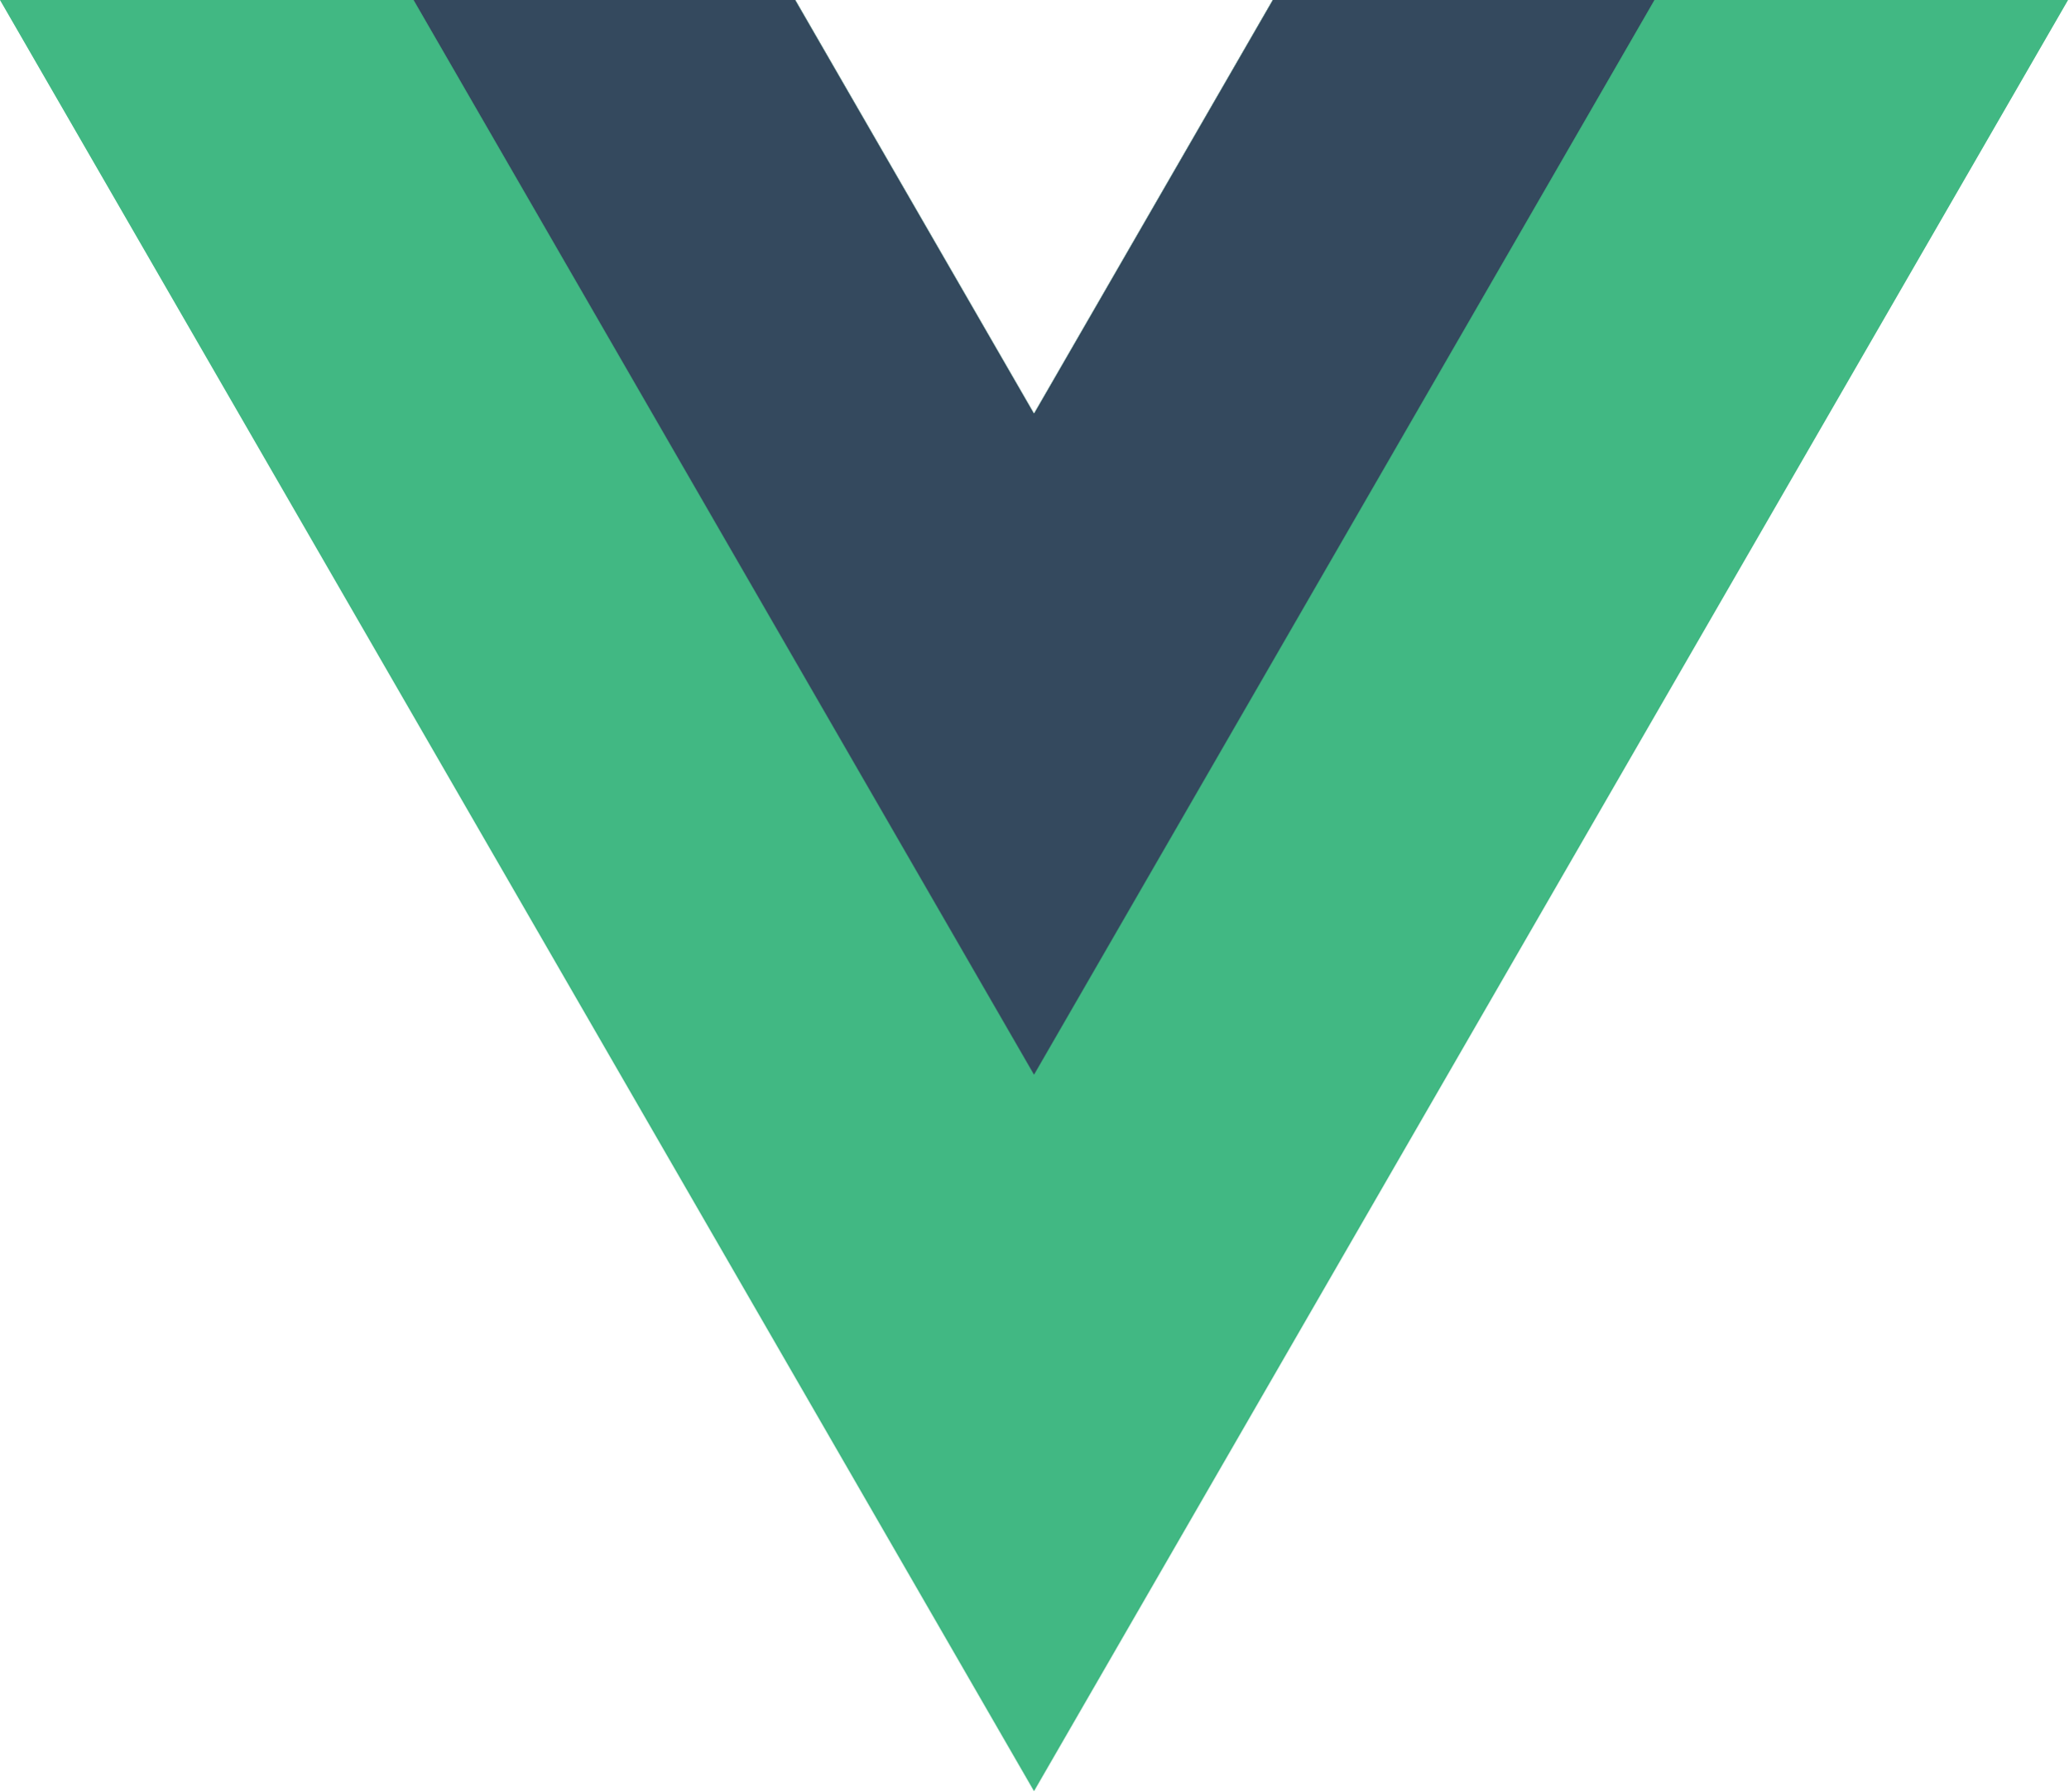
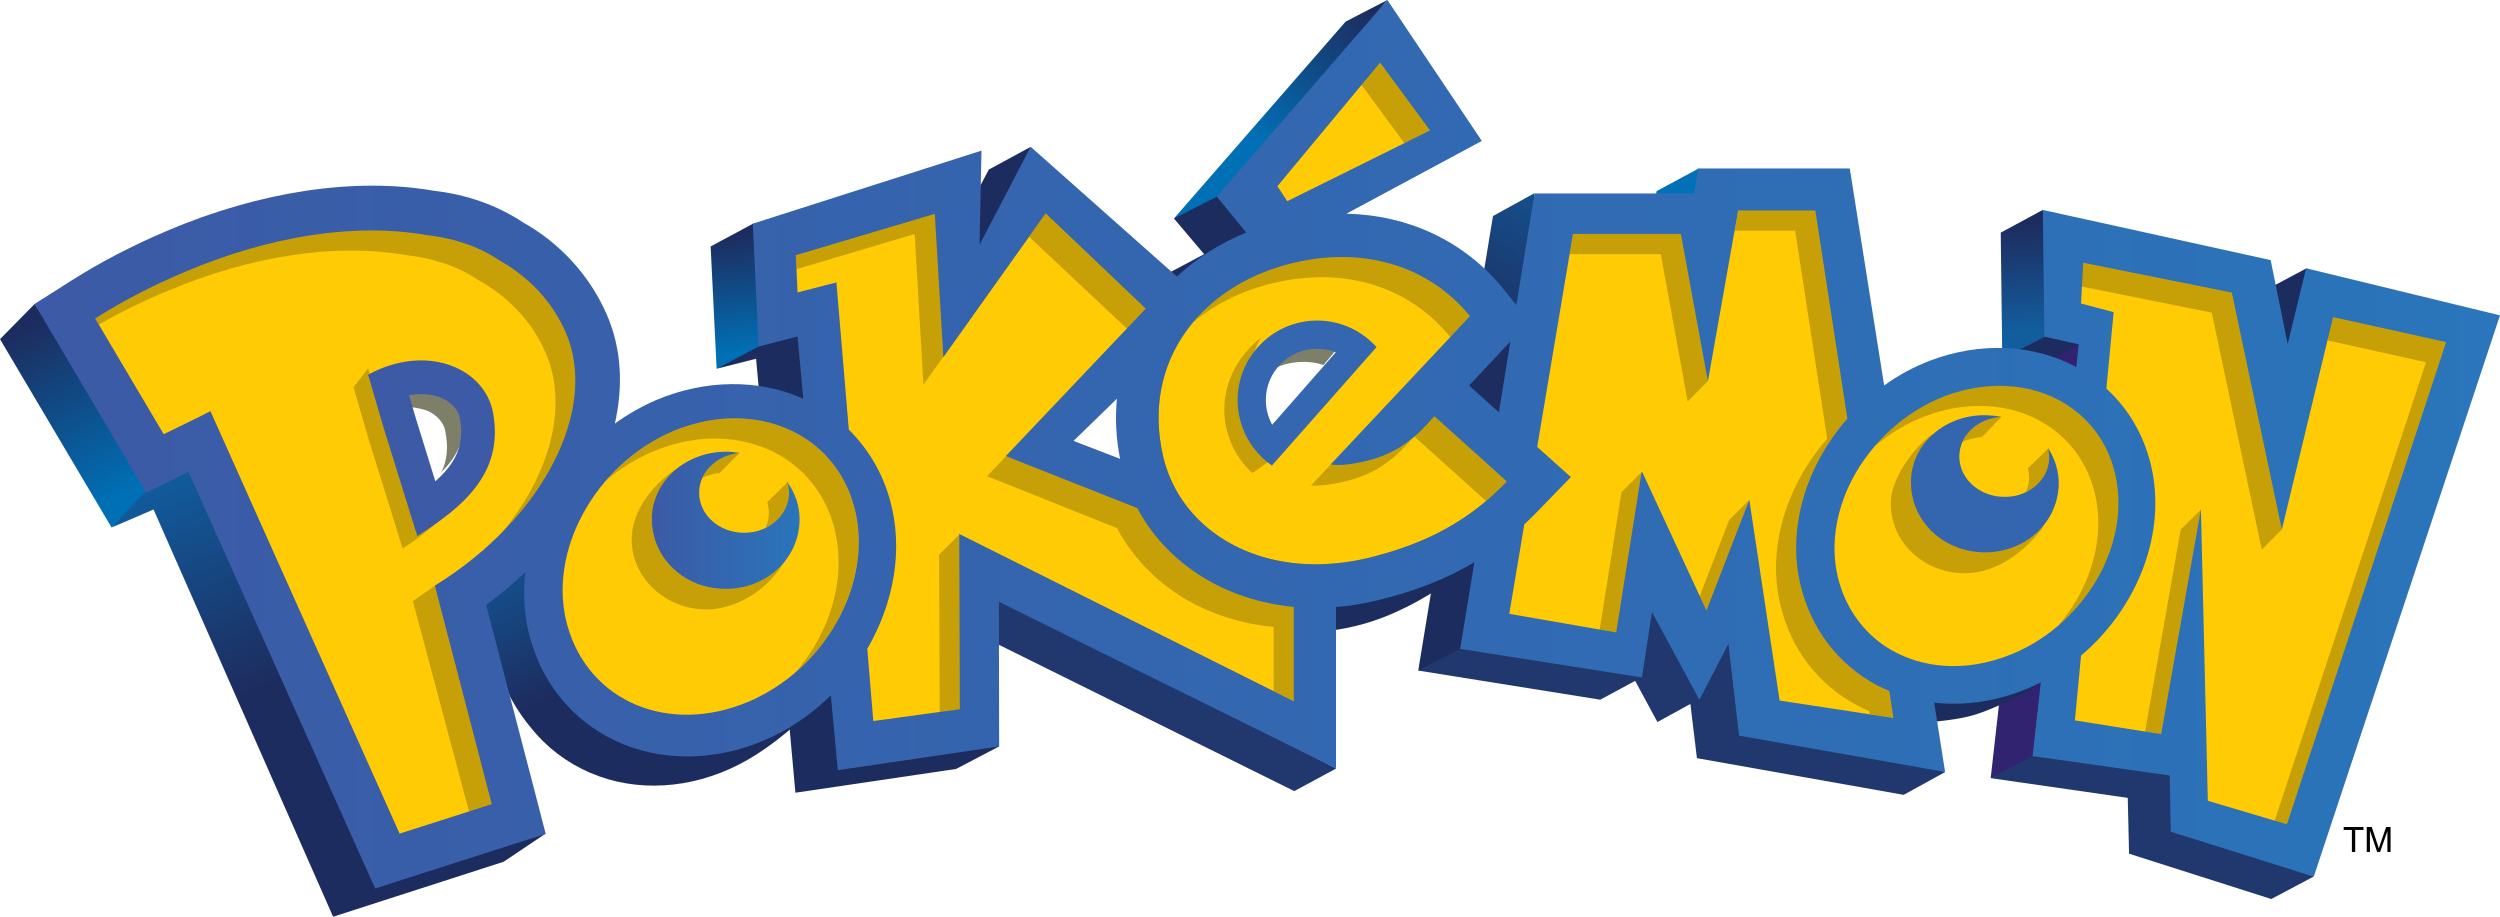
- <svg xmlns="http://www.w3.org/2000/svg" viewBox="0 0 261.76 226.69">
-   <path d="M161.096.001l-30.225 52.351L100.647.001H-.005l130.877 226.688L261.749.001z" fill="#41b883" />
-   <path d="M161.096.001l-30.225 52.351L100.647.001H52.346l78.526 136.01L209.398.001z" fill="#34495e" />
+ <svg xmlns="http://www.w3.org/2000/svg" xml:space="preserve" enable-background="new 0 0 280 103" viewBox="0 0 269.469 98.814" height="98.814" width="269.469" y="0px" x="0px" id="Layer_1" version="1.1">
+   <defs id="defs202" />
+   <linearGradient gradientTransform="translate(-408,-677.5)" y2="714.041" x2="416.734" y1="732.71" x1="426.751" gradientUnits="userSpaceOnUse" id="SVGID_1_">
+     <stop id="stop12" style="stop-color:#0070B6" offset="0" />
+     <stop id="stop14" style="stop-color:#1D2C5E" offset="1" />
+   </linearGradient>
+   <polygon transform="translate(-5.451,-1.686)" style="fill:url(#SVGID_1_)" id="polygon16" points="5.451,38.243 17.477,58.544 22.278,53.965 9.189,34.446 " />
+   <polygon transform="translate(-5.451,-1.686)" style="fill:#0071b9" id="polygon18" points="184.009,22.288 183.544,24.964 189.296,23.108 188.579,19.83 " />
+   <linearGradient gradientTransform="translate(-408,-677.5)" y2="680.949" x2="561.642" y1="694.573" x1="548.927" gradientUnits="userSpaceOnUse" id="SVGID_2_">
+     <stop id="stop21" style="stop-color:#0070B6" offset="0" />
+     <stop id="stop23" style="stop-color:#1D2C5E" offset="1" />
+   </linearGradient>
+   <polygon transform="translate(-5.451,-1.686)" style="fill:url(#SVGID_2_)" id="polygon25" points="150.495,4.012 131.987,25.236 137.373,23.687 154.994,1.686 " />
+   <polygon transform="translate(-5.451,-1.686)" style="fill:#1d2c5e" id="polygon27" points="249.507,33.031 254.05,30.61 252.752,41.986 " />
+   <polygon transform="translate(-5.451,-1.686)" style="fill:#1d2c5e" id="polygon29" points="221.271,40.326 225.309,41.153 230.463,38.651 225.99,36.982 " />
+   <linearGradient gradientTransform="translate(-408,-677.5)" y2="704.548" x2="491.937" y1="717.286" x1="493.453" gradientUnits="userSpaceOnUse" id="SVGID_3_">
+     <stop id="stop32" style="stop-color:#0070B6" offset="0" />
+     <stop id="stop34" style="stop-color:#1D2C5E" offset="1" />
+   </linearGradient>
+   <polygon transform="translate(-5.451,-1.686)" style="fill:url(#SVGID_3_)" id="polygon36" points="82.049,28.247 82.695,41.43 88.331,39.153 86.644,25.782 " />
+   <linearGradient gradientTransform="translate(-408,-677.5)" y2="703.336" x2="631.742" y1="714.834" x1="632.348" gradientUnits="userSpaceOnUse" id="SVGID_4_">
+     <stop id="stop39" style="stop-color:#125D9E" offset="0" />
+     <stop id="stop41" style="stop-color:#1D2C5E" offset="1" />
+   </linearGradient>
+   <polygon transform="translate(-5.451,-1.686)" style="fill:url(#SVGID_4_)" id="polygon43" points="225.641,24.313 221.105,26.761 221.271,40.326 225.837,37.986 227.27,31.42 " />
+   <polygon transform="translate(-5.451,-1.686)" style="fill:#312370" id="polygon45" points="225.018,41.191 220.023,85.561 228.008,83.986 229.572,38.798 " />
+   <polygon transform="translate(-5.451,-1.686)" style="fill:#21386e" id="polygon47" points="234.796,87.688 234.938,93.705 250.266,98.59 254.828,96.172 239.788,84.52 224.553,83.182 220.023,85.561 " />
+   <polygon transform="translate(-5.451,-1.686)" style="fill:#21386e" id="polygon49" points="177.934,77.105 181.701,75.076 184.102,79.512 187.652,77.561 188.359,83.409 210.643,87.361 215.096,84.912 184.368,66.189 162.57,69.925 158.318,73.966 " />
+   <linearGradient gradientTransform="translate(-408,-677.5)" y2="719.489" x2="576.568" y1="698.261" x1="589.911" gradientUnits="userSpaceOnUse" id="SVGID_5_">
+     <stop id="stop52" style="stop-color:#125D9E" offset="0" />
+     <stop id="stop54" style="stop-color:#1D2C5E" offset="1" />
+   </linearGradient>
+   <polygon transform="translate(-5.451,-1.686)" style="fill:url(#SVGID_5_)" id="polygon56" points="170.838,22.514 166.377,24.969 158.318,73.966 162.832,71.621 170.568,44.11 " />
+   <polygon transform="translate(-5.451,-1.686)" style="fill:#1d2c5e" id="polygon58" points="135.24,29.081 131.686,30.974 131.985,32.159 140.443,26.786 136.747,22.82 131.987,25.236 " />
+   <polygon transform="translate(-5.451,-1.686)" style="fill:#21386e" id="polygon60" points="144.957,86.958 108.617,68.957 113.179,65.508 149.479,84.516 " />
+   <polygon transform="translate(-5.451,-1.686)" style="fill:#1d2c5e" id="polygon62" points="112.032,19.963 106.525,30.406 112.344,28.644 116.543,17.516 " />
+   <linearGradient gradientTransform="translate(-413.451,-679.186)" y2="750.203" x2="480.919" y1="732.31" x1="471.821" gradientUnits="userSpaceOnUse" id="SVGID_6_">
+     <stop id="stop65" style="stop-color:#105FA1" offset="0" />
+     <stop id="stop67" style="stop-color:#1D2C5E" offset="1" />
+   </linearGradient>
+   <path style="fill:url(#SVGID_6_)" id="path69" d="m 56.633,61.419 -4.646,3.189 c 0,0 0.986,5.184 2.257,8.79 1.278,3.619 4.32,6.526 4.32,6.526 1.954,1.91 4.349,3.3 7.021,4.08 5.139,1.479 10.939,0.515 15.918,-2.66 1.302,-0.824 3.069,-2.143 4.155,-3.184 C 80.764,81.13 56.633,61.419 56.633,61.419 Z" />
+   <polygon transform="translate(-5.451,-1.686)" style="fill:#1d2c5e" id="polygon71" points="86.947,40.355 91.187,87.131 108.511,84.568 113.146,82.139 91.647,37.551 87.224,39.041 82.695,41.43 " />
+   <linearGradient gradientTransform="translate(-408,-677.5)" y2="750.612" x2="448.022" y1="726.202" x1="437.492" gradientUnits="userSpaceOnUse" id="SVGID_7_">
+     <stop id="stop74" style="stop-color:#105FA1" offset="0" />
+     <stop id="stop76" style="stop-color:#1D2C5E" offset="1" />
+   </linearGradient>
+   <polygon transform="translate(-5.451,-1.686)" style="fill:url(#SVGID_7_)" id="polygon78" points="22.001,56.602 41.357,100.5 59.746,94.568 64.236,91.55 26.068,51.615 21.292,54.477 17.477,58.544 " />
+   <path style="fill:#1d2c5e" id="path80" d="m 208.381,75.627 0.26,2.155 c 1.584,-0.178 3.248,-0.383 4.672,-0.89 1.66,-0.568 5.266,-2.174 6.637,-3.357 -0.514,0.187 -8.963,2.377 -11.569,2.092" />
+   <path style="fill:#1d2c5e" id="path82" d="m 143.322,64.418 0.69,3.47 c 3.722,-0.554 6.917,-1.931 10.058,-3.819 1.971,-1.174 4.135,-2.945 4.818,-3.417 -0.482,0.308 -15.566,3.766 -15.566,3.766 z" />
+   <g transform="translate(-5.451,-1.686)" id="g84">
+     <path style="fill:#ffcb05" id="path86" d="M 46.389,96.338 44.952,93.145 26.6,52.186 l -0.377,-0.84 -0.834,0.385 -0.557,0.256 -3.267,1.604 C 21.083,52.783 20.283,51.429 19.727,50.49 L 12.34,38.006 10.408,34.747 13.604,32.722 c 3.023,-1.928 6.437,-3.709 10.151,-5.295 7.395,-3.15 14.943,-4.816 21.826,-4.816 2.264,0 4.455,0.183 6.513,0.541 3.431,0.391 6.604,1.517 9.225,3.263 3.906,2.184 6.981,5.572 8.718,9.58 1.426,3.294 1.704,7.152 0.798,11.154 l -0.532,2.351 1.953,-1.416 c 1.316,-0.955 2.746,-1.771 4.25,-2.426 2.6,-1.099 5.29,-1.66 7.985,-1.66 2.551,0 4.963,0.505 7.17,1.498 l 1.423,0.638 -0.143,-1.553 -0.619,-6.711 -0.1,-1.064 -1.036,0.269 -3.109,0.806 -0.545,-11.427 22.774,-7.276 -0.184,8.881 1.715,0.44 4.974,-9.532 14.897,13.212 0.621,0.553 0.606,-0.57 c 2.041,-1.918 4.46,-3.457 7.189,-4.574 l 1.14,-0.466 -0.781,-0.953 -2.686,-3.274 17.103,-19.714 8.957,13.365 -13.711,7.37 -3.045,1.638 3.457,0.073 c 6.5,0.137 12.256,2.887 16.205,7.742 l 1.428,1.761 0.92,1.131 -1.528,1.622 -1.019,1.082 -3.426,3.654 -0.637,0.679 0.689,0.622 3.211,2.891 1.242,1.117 0.266,-1.648 1.232,-7.627 0.315,-1.958 0.01,0.011 0.324,-2 1.839,-11.26 16.418,0 0.77,0 0.13,-0.759 0.321,-1.928 14.785,0 3.582,22.621 0.233,1.465 1.2,-0.871 c 1.451,-1.054 3.054,-1.921 4.766,-2.576 2.279,-0.86 4.625,-1.299 6.967,-1.299 2.788,0 5.495,0.644 7.836,1.861 0.062,0.045 0.15,0.103 0.27,0.151 l 1.111,0.446 0.131,-1.192 0.268,-2.465 0.088,-0.808 -0.795,-0.177 -2.998,-0.67 -0.146,-11.792 22.857,5.031 1.717,8.485 1.775,0.035 1.771,-7.302 19.06,4.635 -19.478,58.703 -13.938,-4.377 -0.099,-5.407 -0.014,-0.775 -0.769,-0.108 -13.908,-1.963 0.787,-7.069 0.187,-1.682 -1.505,0.771 c -0.713,0.363 -1.403,0.668 -2.055,0.908 -2.274,0.86 -4.603,1.295 -6.922,1.295 -0.671,0 -1.345,-0.037 -2.001,-0.111 l -1.188,-0.133 0.186,1.18 0.979,6.217 -20.291,-3.579 -1.063,-9.226 -0.342,-2.957 -1.367,2.643 -2.336,4.505 -4.301,-7.94 -1.293,-2.385 -0.408,2.68 -0.937,6.146 -17.784,-2.799 1.379,-8.435 0.315,-1.934 -1.681,1.005 c -2.911,1.745 -6.254,3.058 -10.217,4.015 -1.385,0.338 -2.832,0.572 -4.305,0.694 l -0.834,0.07 0,0.837 0,15.918 -35.023,-17.309 -1.316,-0.649 0.001,1.467 0.024,14.804 -15.659,2.307 -0.658,-7.109 -0.178,-1.902 -1.365,1.338 c -2.069,2.025 -4.4,3.595 -6.927,4.667 -2.585,1.099 -5.252,1.655 -7.925,1.655 -2.669,0 -5.177,-0.558 -7.455,-1.649 -4.22,-2.03 -7.264,-5.713 -8.57,-10.36 C 62.87,68.121 62.701,65.816 62.99,63.45 l 0.309,-2.52 -1.838,1.75 c -1.296,1.23 -2.692,2.405 -4.152,3.484 l -0.495,0.365 0.156,0.595 5.275,20.248 0.932,3.593 -3.532,1.123 -9.932,3.18 -3.324,1.07 0,0 z m 4.458,-54.356 c -0.512,0 -1.041,0.047 -1.574,0.143 l -0.676,0.13 -0.998,0.192 0.301,0.972 0.196,0.632 2.84,9.293 0.284,0.893 0.422,1.34 1.05,-0.934 0.697,-0.621 c 2.753,-2.474 3.718,-4.986 3.137,-8.154 -0.366,-1.901 -1.838,-2.848 -2.684,-3.244 -0.884,-0.426 -1.896,-0.642 -2.995,-0.642 l 0,0 z m 76.135,0.305 -1.775,1.728 -4.675,4.543 -1.018,0.989 1.325,0.512 5.014,1.935 1.54,0.593 -0.318,-1.618 c -0.414,-2.09 -0.522,-4.182 -0.328,-6.217 l 0.235,-2.465 0,0 z m 20.416,-5.167 c -1.939,0 -3.815,0.834 -5.148,2.286 -2.022,2.208 -2.415,5.465 -0.977,8.103 l 0.381,0.715 0.613,1.143 0.863,-0.966 0.555,-0.615 6.858,-7.83 0.539,-0.62 0.865,-0.994 -1.234,-0.457 -0.769,-0.284 c -0.807,-0.316 -1.671,-0.481 -2.546,-0.481 l 0,0 z" />
+   </g>
+   <path style="fill:#7d7f68" id="path88" d="m 152.438,47.032 c -0.066,0.058 -0.127,0.132 -0.179,0.208 0.069,-0.063 0.136,-0.118 0.207,-0.176 l -0.028,-0.032 z" />
+   <polygon transform="translate(-5.451,-1.686)" style="fill:#7d7f68" id="polygon90" points="163.802,43.241 167.227,39.587 166.055,40.831 166.089,40.674 165.053,41.767 161.631,45.41 164.837,48.294 165.418,44.702 167.014,46.131 " />
+   <polygon transform="translate(-5.451,-1.686)" style="fill:#7d7f68" id="polygon92" points="163.802,43.241 167.014,46.131 168.244,38.505 167.227,39.587 " />
+   <path style="fill:#7d7f68" id="path94" d="m 115.715,47.522 0.052,0.022 -0.052,-0.022 z" />
+   <path style="fill:#c7a008" id="path96" d="m 134.677,50.694 c 0.274,0.277 0.021,0.078 0.328,0.288 l 2.095,-1.477 c -0.311,-0.22 -0.619,-0.456 -0.902,-0.72 -3.04,-2.77 -2.25,-9 -0.278,-12.41 -5.191,4.188 -4.921,10.635 -1.243,14.319" />
+   <path style="fill:#c7a008" id="path98" d="m 159.967,54.182 c -3.46,2.862 -7.404,4.728 -12.615,5.987 -1.139,0.261 -2.255,0.451 -3.347,0.547 -8.271,0.813 -15.21,-2.985 -17.843,-9.145 -0.328,-0.746 -0.581,-1.501 -0.772,-2.307 -1.218,-5.188 -0.178,-9.824 2.385,-13.458 0.254,-0.352 0.521,-0.689 0.801,-1.032 -0.131,0.112 -0.265,0.208 -0.374,0.313 -0.985,0.877 -1.857,1.838 -2.598,2.888 -2.566,3.634 -3.606,8.273 -2.377,13.453 0.188,0.806 0.437,1.572 0.758,2.301 2.634,6.174 9.575,9.97 17.839,9.163 1.101,-0.106 2.213,-0.288 3.353,-0.563 5.217,-1.259 9.158,-3.117 12.618,-5.979 0.845,-0.695 1.66,-1.453 2.451,-2.282 l -0.073,-0.07 c -0.079,0.068 -0.138,0.127 -0.206,0.184" />
+   <polygon transform="translate(-5.451,-1.686)" style="fill:#c7a008" id="polygon100" points="107.129,40.185 116.37,27.199 115.995,26.853 107.079,39.377 " />
+   <polygon transform="translate(-5.451,-1.686)" style="fill:#c7a008" id="polygon102" points="168.244,38.505 167.014,46.131 165.418,44.702 164.837,48.294 161.631,45.41 165.053,41.767 166.089,40.674 166.055,40.831 167.227,39.587 " />
+   <polygon transform="translate(-5.451,-1.686)" style="fill:#c7a008" id="polygon104" points="156.825,17.115 160.061,15.727 154.146,8.136 152.208,10.843 " />
+   <path style="fill:#c7a008" id="path106" d="M 61.785,34.235 C 46.849,16.04 19.936,25.82 10.263,34.331 l 0.378,0.653 c 2.224,-1.276 4.569,-2.43 7.036,-3.465 9.608,-4.104 18.768,-5.307 26.112,-4.022 2.596,0.298 5.346,1.068 7.739,2.67 3.313,1.855 5.824,4.494 7.292,7.876 2.605,5.99 0.31,13.955 -5.825,20.623 7.695,-7.061 12.96,-13.817 8.79,-24.431 z" />
+   <path style="fill:#c7a008" id="path108" d="m 92.257,55.433 c -0.07,-0.33 -0.14,-0.665 -0.247,-0.988 -0.841,-3.025 -2.648,-5.44 -5.017,-7.047 -3.834,-2.604 -9.186,-3.139 -14.52,-0.887 -2.806,1.213 -5.246,3.08 -7.175,5.31 1.483,-1.276 3.178,-2.339 5.009,-3.131 5.322,-2.259 10.674,-1.725 14.521,0.876 2.369,1.609 4.161,4.023 5.02,7.044 0.095,0.324 0.169,0.664 0.243,1.005 0.228,1.15 0.334,2.313 0.29,3.504 -0.111,3.482 -1.402,6.988 -3.549,9.982 -0.346,0.474 -0.71,0.916 -1.087,1.354 1.222,-1.055 2.313,-2.222 3.245,-3.529 2.156,-2.975 3.444,-6.488 3.558,-9.991 0.048,-1.169 -0.049,-2.351 -0.291,-3.502" />
+   <path style="fill:#c7a008" id="path110" d="m 77.55,50.992 c -0.021,0.033 2.167,-2.168 2.142,-2.168 -2.737,-0.104 -3.894,2.477 -3.989,2.68 0.562,-0.272 1.182,-0.449 1.847,-0.512" />
+   <path style="fill:#c7a008" id="path112" d="m 82.705,54.147 c 0.111,0.371 0.169,0.74 0.169,1.144 0,0.57 -0.127,1.117 -0.358,1.621 0.438,-0.229 3.603,-1.764 2.376,-5.016 0.066,0.1 -2.266,2.241 -2.187,2.251" />
+   <path style="fill:#c7a008" id="path114" d="m 70.255,55.957 c 0,-1.338 2.291,-4.584 3.005,-5.667 -3.618,2.3 -5.176,5.404 -5.176,7.849 0,4.189 3.681,7.558 8.082,7.558 2.082,0 5.895,-1.101 8.389,-5.137 -1.307,0.86 -4.629,2.918 -6.372,2.918 -4.4,-0.001 -7.928,-3.309 -7.928,-7.521" />
+   <polygon transform="translate(-5.451,-1.686)" style="fill:#c7a008" id="polygon116" points="106.678,61.477 106.735,78.432 109.426,78.586 108.894,59.258 " />
+   <polygon transform="translate(-5.451,-1.686)" style="fill:#c7a008" id="polygon118" points="91.232,29.197 91.287,30.703 104.04,26.906 104.985,43.146 107.113,40.164 106.659,23.867 " />
+   <polygon transform="translate(-5.451,-1.686)" style="fill:#c7a008" id="polygon120" points="129.783,35.012 117.804,24.018 116.37,27.199 126.913,37.104 " />
+   <path style="fill:#c7a008" id="path122" d="m 122.511,53.814 -14.064,-4.65 -2.049,2.164 14.011,5.607 c 1.589,2.994 3.997,5.559 7.029,7.434 2.935,1.795 6.289,2.87 9.841,3.211 l 0,6.92 2.172,1.084 0.687,-10.396 -17.627,-11.374 z" />
+   <path style="fill:#c7a008" id="path124" d="m 145.095,51.858 c 3.454,-0.833 5.446,-2.635 7.161,-4.618 -1.287,1.056 -7.739,2.462 -8.823,2.829 l -2.125,2.263 c 0.971,0.086 2.595,-0.176 3.787,-0.474" />
+   <path style="fill:#c7a008" id="path126" d="m 138.813,27.943 c -6.369,0.834 -9.688,6.181 -10.237,6.832 2.352,-1.987 5.3,-3.462 8.62,-4.248 7.881,-1.906 14.83,0.497 19.125,5.807 l 2.658,-2.25 c -4.254,-5.218 -12.287,-8.041 -20.166,-6.141" />
+   <path style="fill:#c7a008" id="path128" d="m 160.174,53.998 c 0.768,-0.646 2.133,-1.299 2.859,-2.06 l -8.528,-7.62 c -0.653,0.781 -1.245,2.068 -2.042,2.745 l 7.711,6.935 z" />
+   <path style="fill:#c7a008" id="path130" d="m 203.938,74.418 c -8.947,-7.354 -8.412,-23.123 -4.02,-28.126 l -3.942,-24.715 -8.622,1.113 -0.384,2.177 6.524,0 3.455,22.424 c -4.396,5.019 -6.52,11.743 -5.051,17.899 1.137,4.757 4.059,8.607 8.265,10.834 0.423,0.232 0.86,0.434 1.307,0.625 l 0.056,0.329 2.565,0.405 c 0,-10e-4 0.267,-2.751 -0.153,-2.965 z" />
+   <polygon transform="translate(-5.451,-1.686)" style="fill:#c7a008" id="polygon132" points="175.001,26.9 174.63,29.078 184.464,29.078 187.361,44.959 189.543,42.755 187.249,25.99 " />
+   <polygon transform="translate(-5.451,-1.686)" style="fill:#c7a008" id="polygon134" points="191.836,57.73 188.661,65.932 189.447,68.066 193.988,55.575 " />
+   <polygon transform="translate(-5.451,-1.686)" style="fill:#c7a008" id="polygon136" points="182.407,52.564 180.221,54.747 177.878,69.561 180.122,70.418 " />
+   <path style="fill:#c7a008" id="path138" d="m 221.123,46.146 c 1.287,0.919 2.385,2.082 3.211,3.465 0.652,1.061 1.145,2.249 1.46,3.553 1.071,4.453 -0.21,9.269 -3.041,13.133 -0.285,0.392 -0.599,0.771 -0.899,1.143 1.15,-0.989 15.118,-11.292 1.471,-24.824 -15.01,-4.948 -20.692,4.845 -21.223,5.466 1.586,-1.348 3.416,-2.463 5.398,-3.221 5.08,-1.924 10.078,-1.257 13.623,1.285" />
+   <path style="fill:#c7a008" id="path140" d="m 213.556,47.122 c 0.042,0.095 2.155,-2.202 2.198,-2.202 -2.671,0.11 -3.954,1.399 -3.822,1.994 -0.16,0.231 -0.29,0.46 -0.392,0.713 0.57,-0.284 1.624,-0.502 2.016,-0.505" />
+   <path style="fill:#c7a008" id="path142" d="m 218.578,50.479 c 0.096,0.358 0.142,0.733 0.134,1.136 -0.024,0.516 -0.158,0.989 -0.354,1.43 0.406,-0.183 3.643,-1.188 2.407,-4.75 0.032,0.101 -2.222,2.186 -2.187,2.184" />
+   <path style="fill:#c7a008" id="path144" d="m 211.487,61.789 c 3.021,0.129 6.362,-1.727 8.758,-5.007 -6.148,1.261 -12.611,-8.977 -11.963,-9.979 -2.323,1.684 -4.379,4.932 -4.473,7.202 -0.16,4.209 3.267,7.608 7.678,7.784" />
+   <polygon transform="translate(-5.451,-1.686)" style="fill:#c7a008" id="polygon146" points="250.629,90.15 252.07,91.114 269.658,38.329 256.495,35.287 256.33,38.379 266.948,40.735 " />
+   <polygon transform="translate(-5.451,-1.686)" style="fill:#c7a008" id="polygon148" points="229.742,29.629 229.857,32.577 243.852,35.388 249.24,60.941 251.421,58.743 246.288,32.927 " />
+   <polygon transform="translate(-5.451,-1.686)" style="fill:#c7a008" id="polygon150" points="240.512,58.748 236.659,80.54 238.878,81.259 242.703,56.602 " />
+   <polygon transform="translate(-5.451,-1.686)" style="fill:#c7a008" id="polygon152" points="58.896,88.536 52.35,64.803 49.954,66.479 56.021,89.216 " />
+   <path style="fill:#c7a008" id="path154" d="m 51.746,51.162 c -1.51,1.602 -4.857,4.715 -6.764,5.943 l -1.158,-3.718 -2.536,-8.152 -1.612,-5.519 -1.573,2.019 1.606,5.527 2.536,8.146 1.153,3.729 c 2.611,-1.682 6.409,-4.839 8.348,-7.975" />
+   <path style="fill:#7d7f68" id="path156" d="m 144.498,37.129 c -2.066,-0.795 -4.992,-0.556 -6.572,1.173 -0.367,0.401 -1.081,1.424 -1.307,1.881 1.529,-1.216 4.252,-1.479 6.037,-0.835 l 1.842,-2.219 z" />
+   <path style="fill:#7d7f68" id="path158" d="m 49.857,44.493 c -0.232,-1.22 -1.427,-2.189 -2.013,-2.458 -1.048,-0.506 -2.861,-0.585 -4.185,-0.344 0.238,0.822 0.511,1.786 0.627,2.181 0.537,0.075 1.419,0.235 1.882,0.446 0.581,0.28 1.597,0.94 1.833,2.168 0.316,1.639 0.233,3.171 -0.45,4.415 1.873,-1.838 2.782,-3.837 2.306,-6.408" />
+   <g transform="translate(-5.451,-1.686)" id="g160">
+     <g id="g162">
+       <path style="fill:#3c5aa6" id="path164" d="M 58.588,46.145 C 57.689,41.321 51.381,38.662 45.127,42.073 l 1.612,5.521 2.536,8.159 1.157,3.716 c 4.692,-3.017 9.408,-6.642 8.156,-13.324 z m -6.212,7.418 c -0.683,-2.229 -2.181,-7.042 -2.181,-7.042 0.007,0.022 -0.295,-1.03 -0.653,-2.234 1.326,-0.237 2.6,-0.141 3.648,0.363 0.586,0.279 1.616,0.93 1.841,2.164 0.518,2.774 -0.417,4.754 -2.655,6.749 z" />
+     </g>
+   </g>
+   <g transform="translate(-5.451,-1.686)" id="g166">
+     <g id="g168">
+       <path style="fill:#3567b0" id="path170" d="m 153.223,38.491 c -3.496,-3.207 -8.93,-2.958 -12.119,0.535 -3.208,3.487 -2.956,8.924 0.545,12.118 0.285,0.275 0.593,0.5 0.903,0.721 l 11.277,-12.771 c -0.199,-0.208 -0.399,-0.415 -0.606,-0.603 z m -10.648,8.983 c -1.103,-2.025 -0.88,-4.596 0.769,-6.398 1.586,-1.728 4.016,-2.22 6.088,-1.421 l -6.857,7.819 z" />
+     </g>
+   </g>
+   <polygon transform="translate(-5.451,-1.686)" style="fill:#1e2d5f" id="polygon172" points="168.291,37.089 162.046,43.106 167.979,48.434 " />
+   <path style="fill:#3466af" id="path174" d="m 220.748,48.295 c 0.095,0.379 0.144,0.754 0.132,1.153 -0.104,2.386 -2.347,4.228 -5.021,4.103 -2.672,-0.092 -4.771,-2.12 -4.666,-4.5 0.09,-2.231 2.078,-3.997 4.533,-4.11 -0.466,-0.105 -0.953,-0.16 -1.461,-0.178 -4.473,-0.193 -8.129,2.975 -8.283,6.919 -0.172,4.218 3.209,7.657 7.611,7.848 4.479,0.179 8.133,-3 8.311,-7.198 0.052,-1.455 -0.378,-2.85 -1.156,-4.037" />
+   <linearGradient gradientTransform="matrix(1,0,0,-1,-569.451,-926.686)" y2="-982.769" x2="655.635" y1="-982.769" x1="639.706" gradientUnits="userSpaceOnUse" id="SVGID_8_">
+     <stop id="stop177" style="stop-color:#3C5AA6" offset="0" />
+     <stop id="stop179" style="stop-color:#2B73B9" offset="0.933" />
+     <stop id="stop181" style="stop-color:#2A75BB" offset="1" />
+   </linearGradient>
+   <path style="fill:url(#SVGID_8_)" id="path183" d="m 85.053,53.112 c 0,2.396 -2.179,4.316 -4.848,4.316 -2.676,0 -4.847,-1.921 -4.847,-4.316 0,-2.233 1.91,-4.074 4.358,-4.288 -0.469,-0.085 -0.957,-0.134 -1.461,-0.134 -4.472,0 -8,3.317 -8,7.267 0,4.215 3.529,7.521 7.928,7.521 4.476,0 8.001,-3.308 8.001,-7.521 0,-1.459 -0.482,-2.834 -1.311,-3.966 0.112,0.341 0.18,0.719 0.18,1.121" />
+   <g transform="translate(-5.451,-1.686)" id="g185">
+     <g id="g187">
+       <linearGradient gradientTransform="matrix(1,0,0,-1,-564,-925)" y2="-974.57" x2="838.921" y1="-974.57" x1="573.178" gradientUnits="userSpaceOnUse" id="SVGID_9_">
+         <stop id="stop190" style="stop-color:#3C5AA6" offset="0" />
+         <stop id="stop192" style="stop-color:#2B73B9" offset="0.933" />
+         <stop id="stop194" style="stop-color:#2A75BB" offset="1" />
+       </linearGradient>
+       <path style="fill:url(#SVGID_9_)" id="path196" d="m 254.02,30.598 -1.986,8.185 -1.834,-9.063 -24.559,-5.406 0.172,13.656 3.701,0.83 -0.267,2.463 c -0.048,-0.019 -0.078,-0.048 -0.104,-0.069 -4.588,-2.421 -10.276,-2.669 -15.629,-0.647 -1.796,0.687 -3.463,1.59 -4.975,2.688 l -3.705,-23.388 -16.333,0 -0.45,2.689 -17.191,0 -1.963,12.023 -1.426,-1.761 c -4.166,-5.118 -10.205,-7.937 -16.895,-8.077 l 14.596,-7.845 -10.178,-15.189 -18.389,21.189 3.174,3.87 c -2.875,1.175 -5.387,2.795 -7.468,4.752 l -15.767,-13.989 -5.513,10.566 0.212,-10.154 -24.651,7.875 0.632,13.244 4.194,-1.088 0.62,6.712 c -4.792,-2.152 -10.552,-2.099 -15.894,0.158 -1.583,0.69 -3.059,1.538 -4.419,2.524 0.924,-4.089 0.705,-8.12 -0.853,-11.715 -1.84,-4.248 -5.078,-7.759 -9.048,-9.974 -2.783,-1.854 -6.1,-3.009 -9.571,-3.402 -8.53,-1.491 -18.773,0.04 -28.854,4.335 -3.706,1.581 -7.163,3.375 -10.281,5.361 l -3.941,2.499 2.38,4.019 7.386,12.483 c 0,0 2.26,3.825 2.275,3.823 l 3.994,-1.963 0.557,-0.256 18.353,40.961 1.77,3.937 4.098,-1.32 9.93,-3.181 4.352,-1.383 -1.148,-4.43 -5.274,-20.245 c 1.517,-1.123 2.933,-2.314 4.24,-3.561 -0.295,2.419 -0.14,4.868 0.526,7.212 1.379,4.908 4.593,8.785 9.053,10.933 4.817,2.315 10.694,2.321 16.131,0.015 2.727,-1.157 5.152,-2.845 7.207,-4.854 l 0.749,8.063 17.39,-2.561 -0.027,-15.593 36.337,17.959 0,-17.389 c 1.458,-0.122 2.946,-0.352 4.442,-0.719 4.002,-0.967 7.427,-2.293 10.47,-4.116 l -1.526,9.339 19.592,3.083 1.075,-7.05 5.117,9.453 3.128,-6.027 1.143,9.896 22.213,3.916 -1.178,-7.473 c 3.041,0.344 6.246,-0.064 9.342,-1.232 0.733,-0.271 1.457,-0.601 2.15,-0.955 l -0.885,7.951 14.784,2.086 0.11,6.063 15.416,4.839 20.071,-60.495 -20.9,-5.08 z m -86.793,8.99 1.019,-1.083 -1.231,7.627 -3.211,-2.892 3.423,-3.652 z m -13.018,-31.156 5.382,7.311 -15.387,7.628 -1.063,-1.615 11.068,-13.324 z M 52.32,64.809 58.459,88.364 48.523,91.538 28.134,46.004 c -1.109,0.583 -3.157,1.561 -5.038,2.483 L 15.713,36.015 c 2.936,-1.875 6.156,-3.537 9.581,-4.984 9.612,-4.088 18.783,-5.308 26.118,-4.012 2.595,0.292 5.342,1.057 7.748,2.654 3.301,1.859 5.826,4.505 7.282,7.875 3.551,8.206 -2.381,20.015 -14.122,27.261 z m 45.681,-4.192 c -0.114,3.507 -1.402,7.021 -3.558,9.994 -2.051,2.875 -4.916,5.248 -8.287,6.699 -8.62,3.652 -17.24,0 -19.543,-8.184 -2.231,-7.913 2.96,-17.333 11.312,-20.931 5.334,-2.252 10.686,-1.718 14.52,0.887 2.368,1.606 4.174,4.021 5.017,7.047 0.106,0.321 0.176,0.658 0.247,0.988 0.241,1.153 0.338,2.335 0.292,3.5 z m 46.901,16.653 -36.055,-18.033 0.064,18.894 -9.327,1.272 -0.65,-7.788 c 2.88,-4.938 3.933,-10.757 2.43,-16.093 -0.825,-2.933 -2.349,-5.479 -4.42,-7.519 l -1.338,-15.879 -4.188,1.086 -0.185,-4.015 14.978,-4.46 0.918,15.448 11.034,-15.503 10.787,10.273 -15.085,15.892 14.172,5.606 c 1.583,3 3.998,5.549 7.028,7.427 2.929,1.808 6.285,2.877 9.835,3.228 l 0.002,10.164 0,0 z m -18.721,-26.126 -5.015,-1.935 4.675,-4.544 c -0.2,2.086 -0.097,4.267 0.34,6.479 z m 39.237,4.724 c -3.46,2.862 -7.404,4.728 -12.615,5.987 -1.139,0.261 -2.255,0.451 -3.347,0.547 -8.271,0.813 -15.21,-2.985 -17.843,-9.145 -0.328,-0.746 -0.581,-1.501 -0.772,-2.307 -1.218,-5.188 -0.178,-9.825 2.385,-13.458 0.738,-1.06 1.614,-2.026 2.598,-2.896 2.414,-2.154 5.496,-3.72 9,-4.562 7.879,-1.9 14.818,0.505 19.072,5.725 L 148.882,51.74 c 1.018,0.192 2.637,-0.075 3.832,-0.361 3.576,-0.872 5.577,-2.77 7.34,-4.838 l 6,5.398 1.818,1.642 c -0.788,0.815 -1.616,1.584 -2.454,2.287 z m 31.853,21.327 -3.266,-21.635 -4.619,11.935 -6.916,-14.917 -0.078,0 -2.733,17.275 -11.527,-2.006 1.621,-9.64 c 0.435,-0.409 0.863,-0.819 1.284,-1.252 l 3.736,-3.847 -3.631,-3.252 3.858,-22.957 11.63,0 2.911,15.892 3.262,-18.417 8.319,0 3.452,22.438 c -4.393,5.004 -6.527,11.731 -5.059,17.885 1.135,4.771 4.067,8.613 8.27,10.857 0.423,0.213 0.861,0.424 1.313,0.606 l 0.44,2.909 -12.267,-1.874 z m 28.725,-7.049 c -1.271,0.905 -2.67,1.674 -4.174,2.229 -2.969,1.131 -5.922,1.366 -8.553,0.843 -1.834,-0.362 -3.506,-1.077 -4.961,-2.112 -2.314,-1.674 -4.018,-4.146 -4.769,-7.25 -0.876,-3.729 -0.069,-7.711 1.937,-11.199 1,-1.705 2.283,-3.307 3.801,-4.688 1.693,-1.518 3.656,-2.761 5.84,-3.601 5.083,-1.896 10.096,-1.242 13.625,1.295 1.298,0.92 2.375,2.091 3.224,3.452 0.644,1.075 1.144,2.26 1.447,3.554 1.081,4.478 -0.206,9.274 -3.031,13.138 -1.21,1.647 -2.685,3.127 -4.386,4.339 z m 25.955,20.392 -8.524,-2.539 -0.743,-31.426 -4.287,24.243 -9.299,-1.484 0.666,-6.98 c 6.072,-5.131 9.291,-13.225 7.527,-20.56 -0.775,-3.248 -2.445,-6.076 -4.799,-8.226 l 0.785,-8.232 -3.516,-0.936 0.235,-4.395 16.021,3.22 5.387,25.546 5.525,-22.903 12.188,2.693 -17.166,51.979 z" />
+     </g>
+   </g>
+   <g transform="matrix(0.9394396,0,0,0.9394396,14.79338,6.430794)" style="font-size:4px;font-style:normal;font-variant:normal;font-weight:normal;font-stretch:normal;line-height:125%;letter-spacing:0px;word-spacing:0px;fill:#000000;fill-opacity:1;stroke:none;font-family:Arial;-inkscape-font-specification:Arial" id="flowRoot3115">
+     <path d="m 254.1,90.905 0,-2.525 -0.943,0 0,-0.338 2.27,0 0,0.338 -0.947,0 0,2.525 z" style="" id="path3084" />
+     <path d="m 255.805,90.905 0,-2.863 0.57,0 0.678,2.027 c 0.062,0.189 0.108,0.33 0.137,0.424 0.033,-0.104 0.083,-0.257 0.152,-0.459 l 0.686,-1.992 0.51,0 0,2.863 -0.365,0 0,-2.396 -0.832,2.396 -0.342,0 -0.828,-2.438 0,2.438 z" style="" id="path3086" />
+   </g>
</svg>
